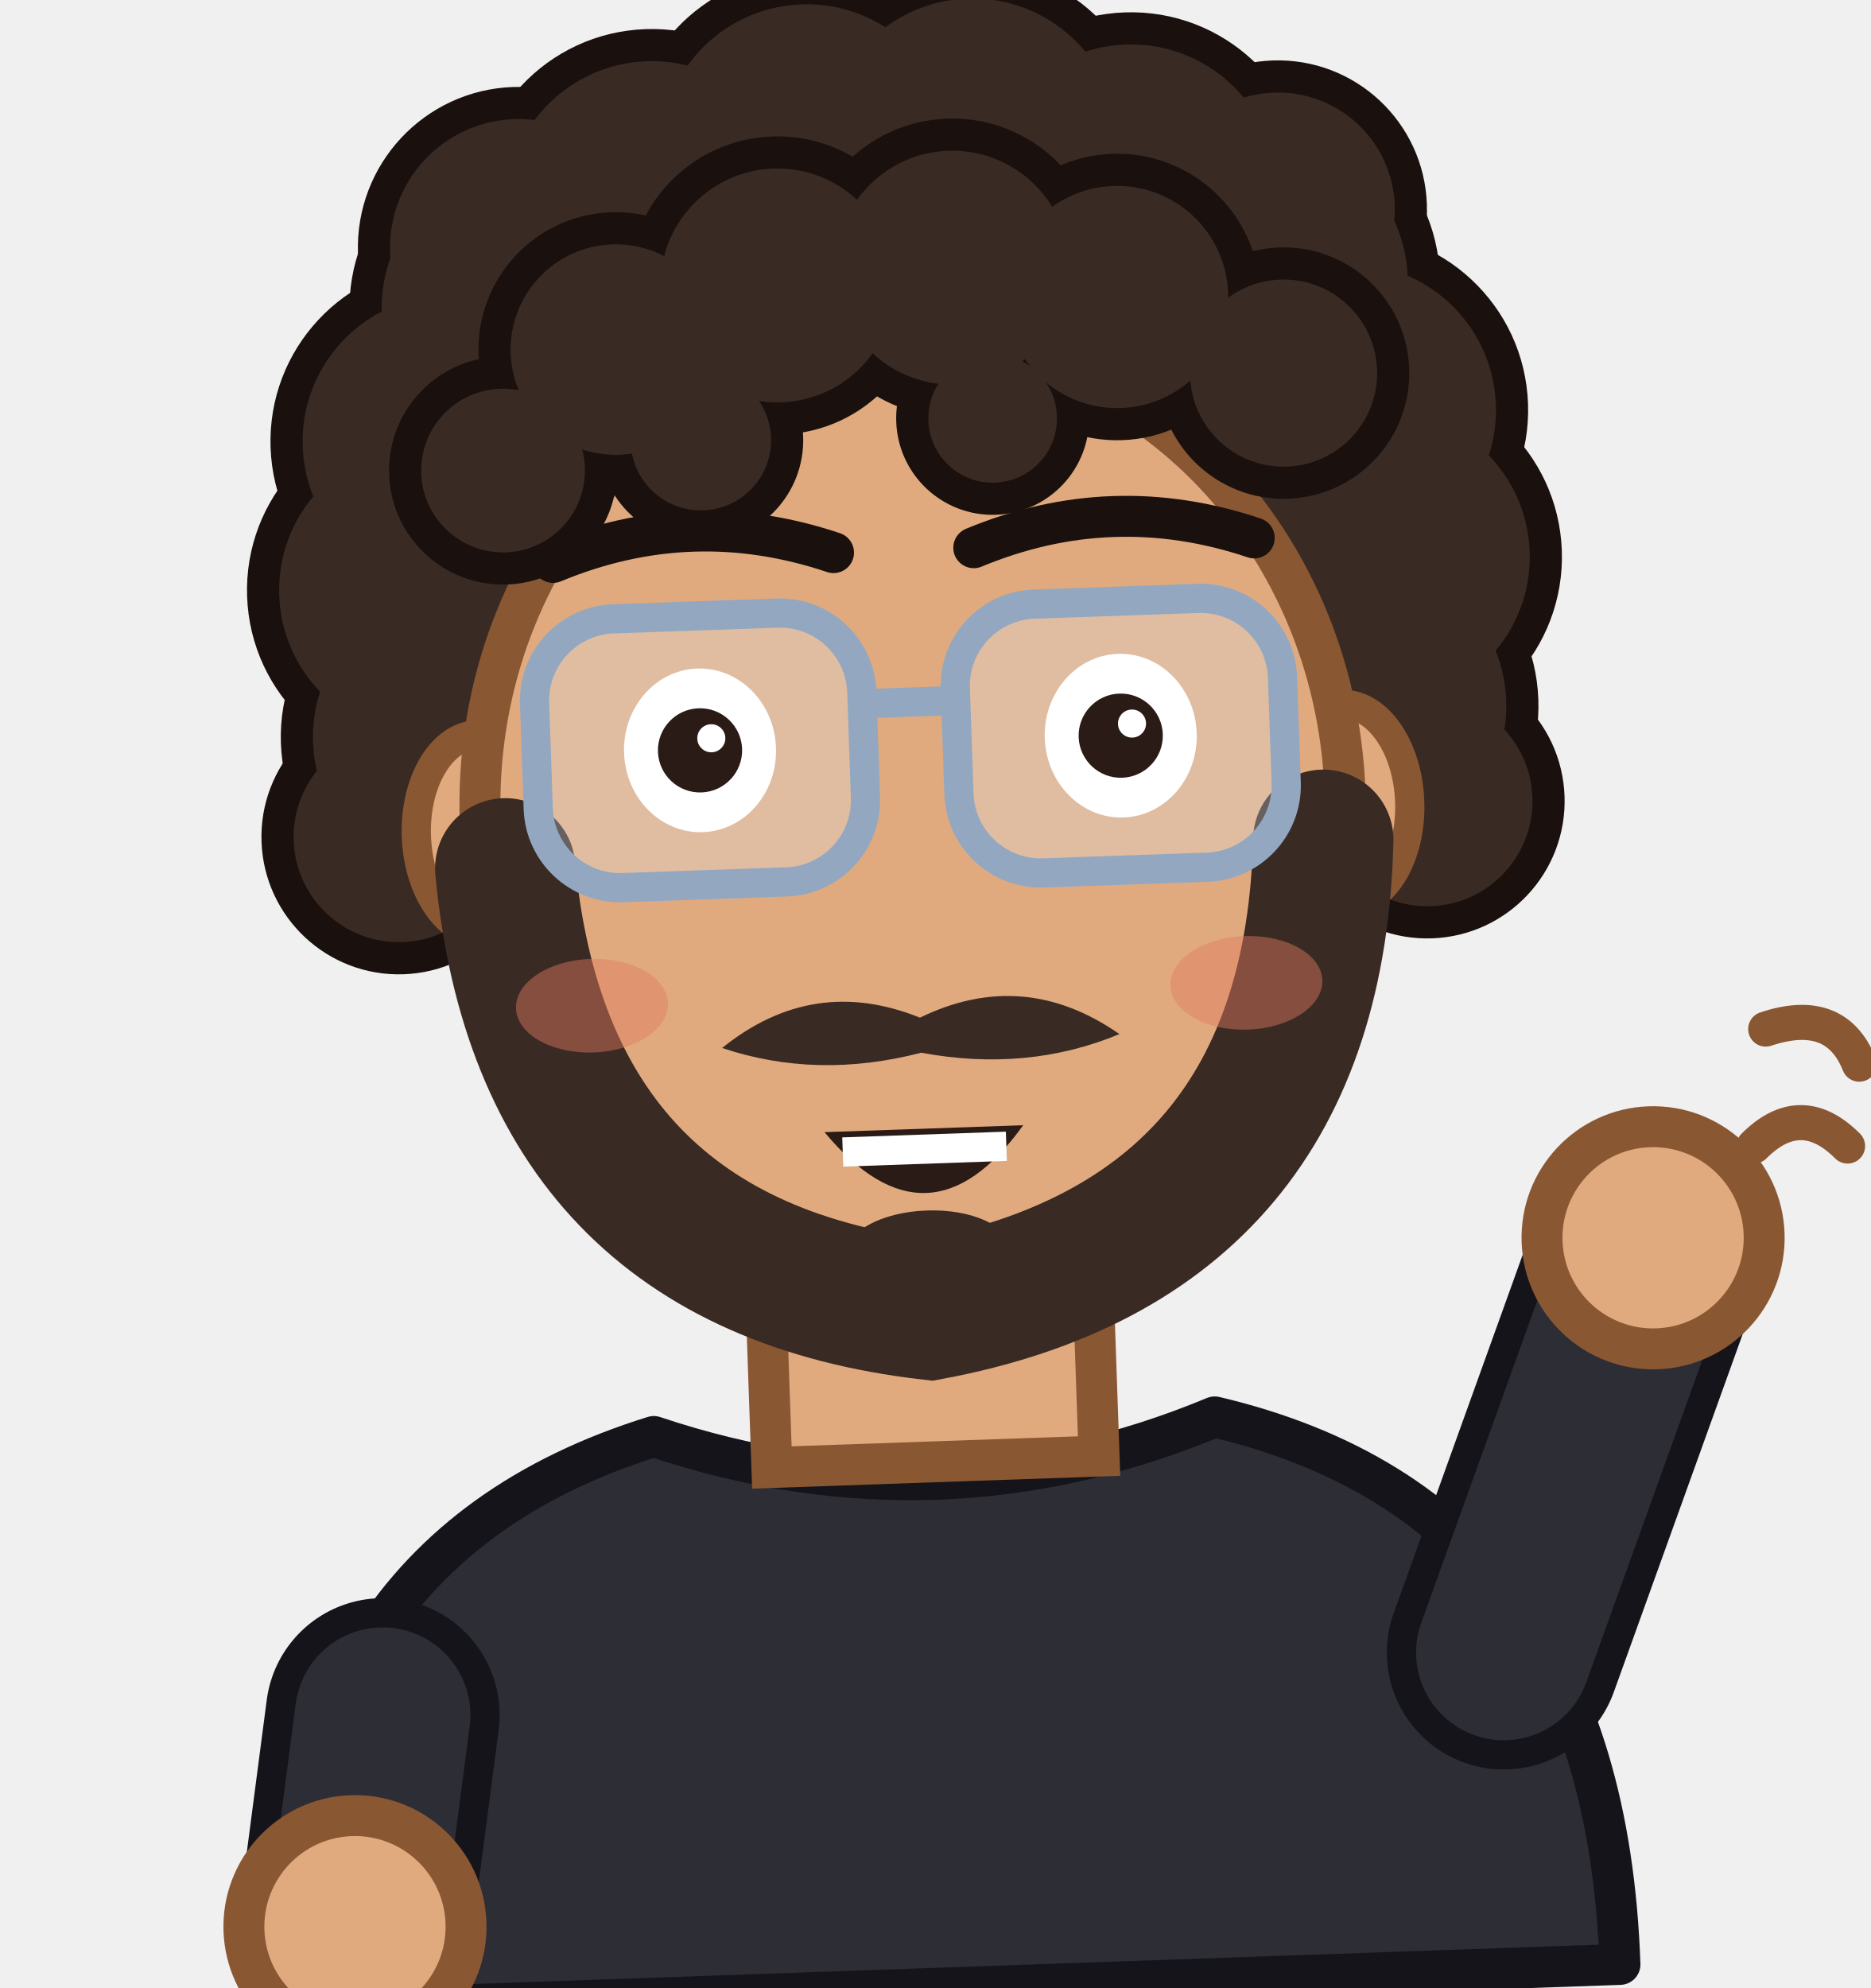
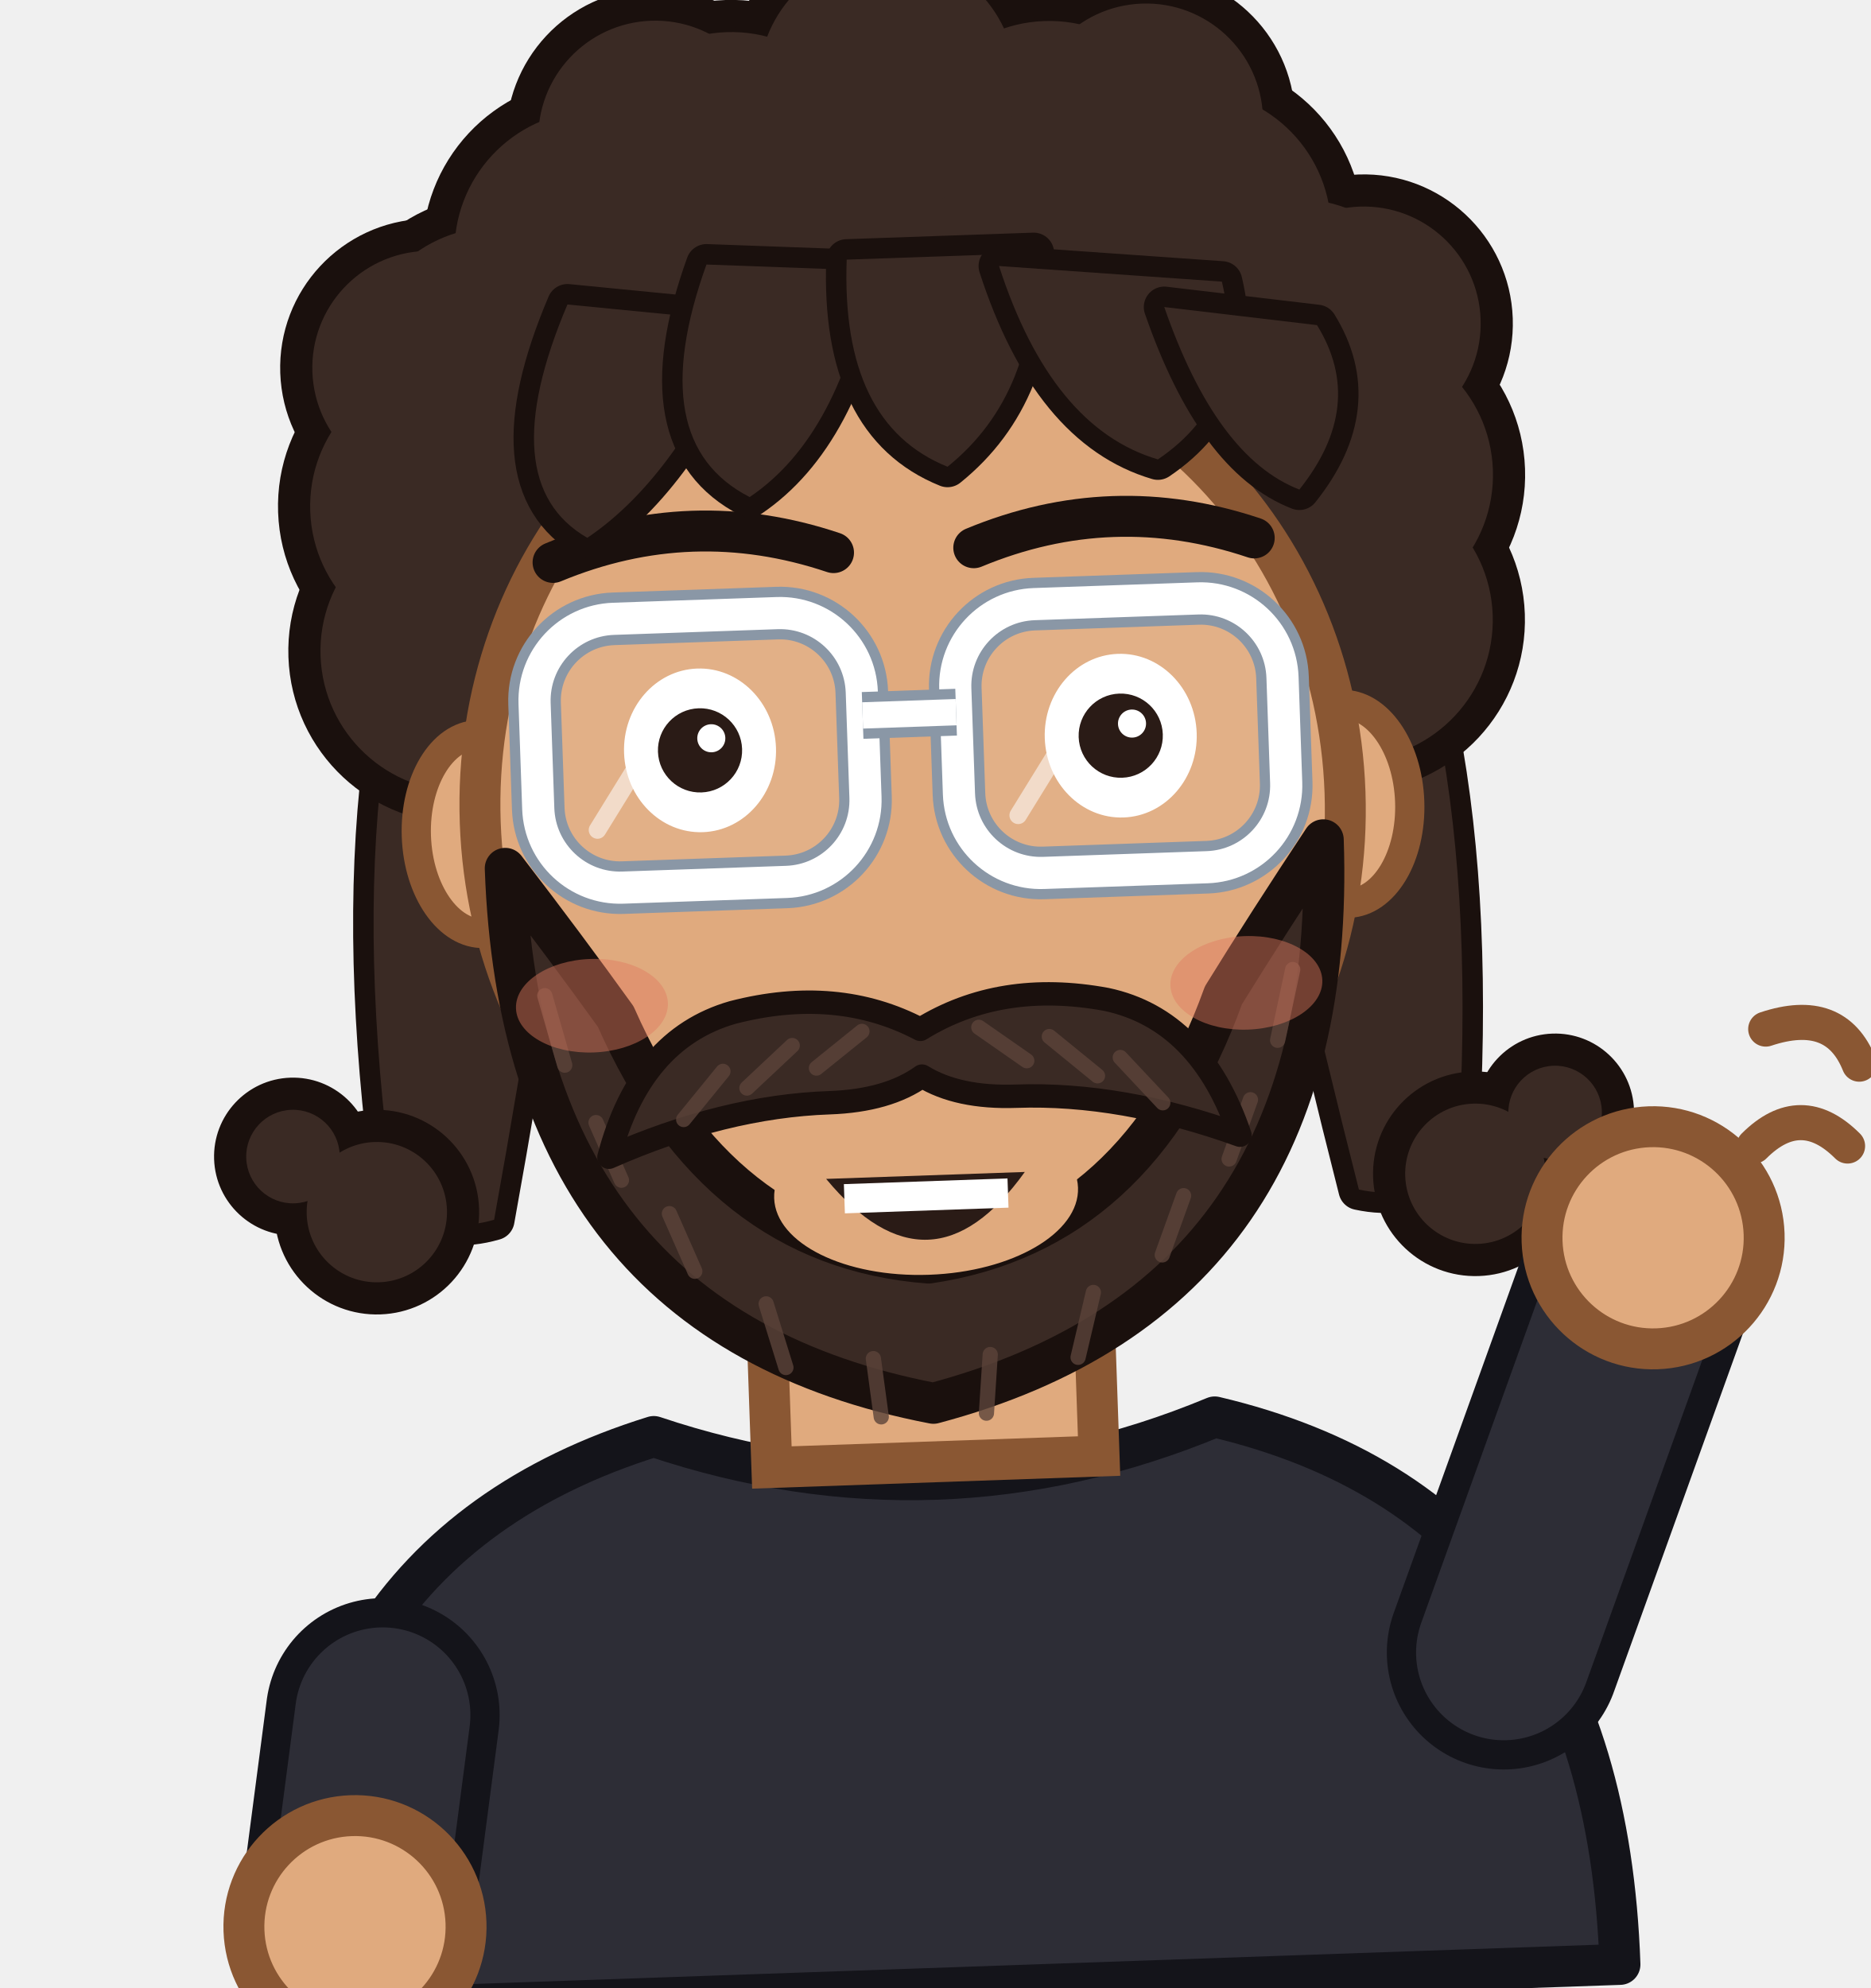
<svg xmlns="http://www.w3.org/2000/svg" viewBox="0 0 320 340" width="320" height="340">
  <g transform="rotate(-2 160 250)">
-     <circle cx="82.9" cy="123.3" r="27" fill="#3A2A24" stroke="#1A100D" stroke-width="7" />
-     <circle cx="78.0" cy="98.0" r="27" fill="#3A2A24" stroke="#1A100D" stroke-width="7" />
-     <circle cx="82.9" cy="72.7" r="27" fill="#3A2A24" stroke="#1A100D" stroke-width="7" />
-     <circle cx="97.2" cy="50.4" r="27" fill="#3A2A24" stroke="#1A100D" stroke-width="7" />
-     <circle cx="119.0" cy="33.9" r="27" fill="#3A2A24" stroke="#1A100D" stroke-width="7" />
-     <circle cx="145.8" cy="25.1" r="27" fill="#3A2A24" stroke="#1A100D" stroke-width="7" />
-     <circle cx="174.2" cy="25.1" r="27" fill="#3A2A24" stroke="#1A100D" stroke-width="7" />
-     <circle cx="201.0" cy="33.9" r="27" fill="#3A2A24" stroke="#1A100D" stroke-width="7" />
-     <circle cx="222.8" cy="50.4" r="27" fill="#3A2A24" stroke="#1A100D" stroke-width="7" />
-     <circle cx="237.1" cy="72.7" r="27" fill="#3A2A24" stroke="#1A100D" stroke-width="7" />
-     <circle cx="242.0" cy="98.0" r="27" fill="#3A2A24" stroke="#1A100D" stroke-width="7" />
-     <circle cx="237.1" cy="123.3" r="27" fill="#3A2A24" stroke="#1A100D" stroke-width="7" />
-     <circle cx="72.0" cy="140.0" r="20" fill="#3A2A24" stroke="#1A100D" stroke-width="7" />
-     <circle cx="248.0" cy="140.0" r="20" fill="#3A2A24" stroke="#1A100D" stroke-width="7" />
-     <circle cx="96.0" cy="40.0" r="24" fill="#3A2A24" stroke="#1A100D" stroke-width="7" />
-     <circle cx="226.0" cy="38.0" r="22" fill="#3A2A24" stroke="#1A100D" stroke-width="7" />
-     <circle cx="82.9" cy="123.3" r="25" fill="#3A2A24" />
-     <circle cx="78.0" cy="98.0" r="25" fill="#3A2A24" />
-     <circle cx="82.9" cy="72.7" r="25" fill="#3A2A24" />
-     <circle cx="97.2" cy="50.4" r="25" fill="#3A2A24" />
-     <circle cx="119.0" cy="33.9" r="25" fill="#3A2A24" />
-     <circle cx="145.8" cy="25.1" r="25" fill="#3A2A24" />
-     <circle cx="174.2" cy="25.1" r="25" fill="#3A2A24" />
-     <circle cx="201.0" cy="33.9" r="25" fill="#3A2A24" />
-     <circle cx="222.8" cy="50.4" r="25" fill="#3A2A24" />
-     <circle cx="237.1" cy="72.7" r="25" fill="#3A2A24" />
-     <circle cx="242.0" cy="98.0" r="25" fill="#3A2A24" />
-     <circle cx="237.1" cy="123.3" r="25" fill="#3A2A24" />
-     <circle cx="72.0" cy="140.0" r="18" fill="#3A2A24" />
-     <circle cx="248.0" cy="140.0" r="18" fill="#3A2A24" />
-     <circle cx="96.0" cy="40.0" r="22" fill="#3A2A24" />
-     <circle cx="226.0" cy="38.0" r="20" fill="#3A2A24" />
+     <path d="M92 70 Q62 110 68 190 Q70 210 86 206 Q96 160 104 112 Z" fill="#3A2A24" stroke="#1A100D" stroke-width="7" stroke-linejoin="round" />
+     <path d="M92 70 Q62 110 68 190 Q70 210 86 206 Q96 160 104 112 Z" fill="#3A2A24" />
+     <path d="M228 70 Q258 110 252 190 Q250 210 234 206 Q224 160 216 112 Z" fill="#3A2A24" stroke="#1A100D" stroke-width="7" stroke-linejoin="round" />
+     <path d="M228 70 Q258 110 252 190 Q250 210 234 206 Q224 160 216 112 Z" fill="#3A2A24" />
+     <circle cx="66.0" cy="204.0" r="14" fill="#3A2A24" stroke="#1A100D" stroke-width="7" />
+     <circle cx="52.0" cy="194.0" r="10" fill="#3A2A24" stroke="#1A100D" stroke-width="7" />
+     <circle cx="254.0" cy="204.0" r="14" fill="#3A2A24" stroke="#1A100D" stroke-width="7" />
+     <circle cx="268.0" cy="194.0" r="10" fill="#3A2A24" stroke="#1A100D" stroke-width="7" />
+     <circle cx="66.0" cy="204.0" r="12" fill="#3A2A24" />
+     <circle cx="52.0" cy="194.0" r="8" fill="#3A2A24" />
+     <circle cx="254.0" cy="204.0" r="12" fill="#3A2A24" />
+     <circle cx="268.0" cy="194.0" r="8" fill="#3A2A24" />
+     <circle cx="83.7" cy="108.6" r="26" fill="#3A2A24" stroke="#1A100D" stroke-width="7" />
+     <circle cx="82.8" cy="83.8" r="26" fill="#3A2A24" stroke="#1A100D" stroke-width="7" />
+     <circle cx="91.6" cy="60.3" r="26" fill="#3A2A24" stroke="#1A100D" stroke-width="7" />
+     <circle cx="109.0" cy="41.0" r="26" fill="#3A2A24" stroke="#1A100D" stroke-width="7" />
+     <circle cx="132.8" cy="28.4" r="26" fill="#3A2A24" stroke="#1A100D" stroke-width="7" />
+     <circle cx="160.0" cy="24.0" r="26" fill="#3A2A24" stroke="#1A100D" stroke-width="7" />
+     <circle cx="187.2" cy="28.4" r="26" fill="#3A2A24" stroke="#1A100D" stroke-width="7" />
+     <circle cx="211.0" cy="41.0" r="26" fill="#3A2A24" stroke="#1A100D" stroke-width="7" />
+     <circle cx="228.4" cy="60.3" r="26" fill="#3A2A24" stroke="#1A100D" stroke-width="7" />
+     <circle cx="237.2" cy="83.8" r="26" fill="#3A2A24" stroke="#1A100D" stroke-width="7" />
+     <circle cx="236.3" cy="108.6" r="26" fill="#3A2A24" stroke="#1A100D" stroke-width="7" />
+     <circle cx="80.0" cy="60.0" r="22" fill="#3A2A24" stroke="#1A100D" stroke-width="7" />
+     <circle cx="240.0" cy="58.0" r="22" fill="#3A2A24" stroke="#1A100D" stroke-width="7" />
+     <circle cx="120.0" cy="22.0" r="22" fill="#3A2A24" stroke="#1A100D" stroke-width="7" />
+     <circle cx="160.0" cy="14.0" r="24" fill="#3A2A24" stroke="#1A100D" stroke-width="7" />
+     <circle cx="204.0" cy="22.0" r="22" fill="#3A2A24" stroke="#1A100D" stroke-width="7" />
+     <circle cx="83.7" cy="108.6" r="24" fill="#3A2A24" />
+     <circle cx="82.8" cy="83.8" r="24" fill="#3A2A24" />
+     <circle cx="91.6" cy="60.3" r="24" fill="#3A2A24" />
+     <circle cx="109.0" cy="41.0" r="24" fill="#3A2A24" />
+     <circle cx="132.8" cy="28.4" r="24" fill="#3A2A24" />
+     <circle cx="160.0" cy="24.0" r="24" fill="#3A2A24" />
+     <circle cx="187.2" cy="28.4" r="24" fill="#3A2A24" />
+     <circle cx="211.0" cy="41.0" r="24" fill="#3A2A24" />
+     <circle cx="228.4" cy="60.3" r="24" fill="#3A2A24" />
+     <circle cx="237.2" cy="83.8" r="24" fill="#3A2A24" />
+     <circle cx="236.3" cy="108.6" r="24" fill="#3A2A24" />
+     <circle cx="80.0" cy="60.0" r="20" fill="#3A2A24" />
+     <circle cx="240.0" cy="58.0" r="20" fill="#3A2A24" />
+     <circle cx="120.0" cy="22.0" r="20" fill="#3A2A24" />
+     <circle cx="160.0" cy="14.0" r="22" fill="#3A2A24" />
+     <circle cx="204.0" cy="22.0" r="20" fill="#3A2A24" />
    <path d="M46 340 Q46 262 112 244 Q160 262 208 244 Q274 262 274 340 Z" fill="#2D2D36" stroke="#14141A" stroke-width="7" stroke-linejoin="round" />
    <rect x="132" y="210" width="56" height="40" fill="#E0AA7E" stroke="#8A5733" stroke-width="7" />
    <ellipse cx="86" cy="140" rx="11" ry="17" fill="#E0AA7E" stroke="#8A5733" stroke-width="5" />
    <ellipse cx="234" cy="140" rx="11" ry="17" fill="#E0AA7E" stroke="#8A5733" stroke-width="5" />
    <ellipse cx="160" cy="138" rx="74" ry="80" fill="#E0AA7E" stroke="#8A5733" stroke-width="7" />
-     <path d="M90 146 Q94 214 160 224 Q226 214 230 146" fill="none" stroke="#3A2A24" stroke-width="24" stroke-linecap="round" />
-     <path d="M126 178 Q142 166 160 174 Q178 166 194 178 Q178 184 160 180 Q142 184 126 178 Z" fill="#3A2A24" />
-     <ellipse cx="160" cy="214" rx="14" ry="7" fill="#3A2A24" />
+     <path d="M90 146 Q90 224 160 240 Q230 224 230 146 Q220 160 212 172 Q196 212 160 216 Q124 212 108 172 Q100 160 90 146 Z" fill="#3A2A24" stroke="#1A100D" stroke-width="7" stroke-linejoin="round" />
+     <path d="M104 190 l4 10" stroke="#5B433A" stroke-width="2.6" stroke-linecap="round" opacity=".8" />
+     <path d="M116 206 l4 10" stroke="#5B433A" stroke-width="2.6" stroke-linecap="round" opacity=".8" />
+     <path d="M132 222 l3 11" stroke="#5B433A" stroke-width="2.6" stroke-linecap="round" opacity=".8" />
+     <path d="M150 232 l1 10" stroke="#5B433A" stroke-width="2.6" stroke-linecap="round" opacity=".8" />
+     <path d="M170 232 l-1 10" stroke="#5B433A" stroke-width="2.6" stroke-linecap="round" opacity=".8" />
+     <path d="M188 222 l-3 11" stroke="#5B433A" stroke-width="2.6" stroke-linecap="round" opacity=".8" />
+     <path d="M204 206 l-4 10" stroke="#5B433A" stroke-width="2.6" stroke-linecap="round" opacity=".8" />
+     <path d="M216 190 l-4 10" stroke="#5B433A" stroke-width="2.6" stroke-linecap="round" opacity=".8" />
+     <path d="M96 168 l3 12" stroke="#5B433A" stroke-width="2.6" stroke-linecap="round" opacity=".8" />
+     <path d="M224 168 l-3 12" stroke="#5B433A" stroke-width="2.6" stroke-linecap="round" opacity=".8" />
+     <path d="M160 176 Q146 168 128 172 Q112 176 106 196 Q126 188 144 188 Q154 188 160 184 Q166 188 176 188 Q194 188 214 196 Q208 176 192 172 Q174 168 160 176 Z" fill="#3A2A24" stroke="#1A100D" stroke-width="4" stroke-linejoin="round" />
+     <path d="M150 176 l-8 6" stroke="#5B433A" stroke-width="2.6" stroke-linecap="round" opacity=".8" />
+     <path d="M138 178 l-8 7" stroke="#5B433A" stroke-width="2.6" stroke-linecap="round" opacity=".8" />
+     <path d="M126 182 l-7 8" stroke="#5B433A" stroke-width="2.6" stroke-linecap="round" opacity=".8" />
+     <path d="M170 176 l8 6" stroke="#5B433A" stroke-width="2.6" stroke-linecap="round" opacity=".8" />
+     <path d="M182 178 l8 7" stroke="#5B433A" stroke-width="2.6" stroke-linecap="round" opacity=".8" />
+     <path d="M194 182 l7 8" stroke="#5B433A" stroke-width="2.6" stroke-linecap="round" opacity=".8" />
+     <ellipse cx="160" cy="204" rx="26" ry="14" fill="#E0AA7E" />
    <ellipse cx="104" cy="170" rx="13" ry="8" fill="#E0795F" opacity=".45" />
    <ellipse cx="216" cy="170" rx="13" ry="8" fill="#E0795F" opacity=".45" />
-     <rect x="96" y="104" width="56" height="46" rx="14" fill="#DDEBFA" fill-opacity=".28" stroke="#93A8C0" stroke-width="5" />
-     <rect x="168" y="104" width="56" height="46" rx="14" fill="#DDEBFA" fill-opacity=".28" stroke="#93A8C0" stroke-width="5" />
-     <path d="M152 120 H168" stroke="#93A8C0" stroke-width="5" />
+     <rect x="96" y="104" width="56" height="46" rx="14" fill="#FFFFFF" fill-opacity=".07" stroke="#8A97A6" stroke-width="9" />
+     <rect x="96" y="104" width="56" height="46" rx="14" fill="none" stroke="#FFFFFF" stroke-width="5.5" />
+     <path d="M106 140 L122 116" stroke="#fff" stroke-width="3" stroke-linecap="round" opacity=".55" />
+     <rect x="168" y="104" width="56" height="46" rx="14" fill="#FFFFFF" fill-opacity=".07" stroke="#8A97A6" stroke-width="9" />
+     <rect x="168" y="104" width="56" height="46" rx="14" fill="none" stroke="#FFFFFF" stroke-width="5.5" />
+     <path d="M178 140 L194 116" stroke="#fff" stroke-width="3" stroke-linecap="round" opacity=".55" />
+     <path d="M152 122 H168" stroke="#8A97A6" stroke-width="8" />
+     <path d="M152 122 H168" stroke="#fff" stroke-width="4.5" />
    <ellipse cx="124" cy="127" rx="13" ry="14" fill="#fff" />
    <circle cx="124" cy="127" r="7.2" fill="#2A1B16" />
    <circle cx="126" cy="125" r="2.4" fill="#fff" />
    <ellipse cx="196" cy="127" rx="13" ry="14" fill="#fff" />
    <circle cx="196" cy="127" r="7.2" fill="#2A1B16" />
    <circle cx="198" cy="125" r="2.4" fill="#fff" />
    <path d="M100 94 Q124 85 148 94" fill="none" stroke="#1A100D" stroke-width="7" stroke-linecap="round" />
    <path d="M172 94 Q196 85 220 94" fill="none" stroke="#1A100D" stroke-width="7" stroke-linecap="round" />
-     <path d="M143 193 Q160 215 177 193 Z" fill="#2A1B16" />
-     <path d="M146 194 H174 V199 H146 Z" fill="#fff" />
-     <circle cx="112.0" cy="58.0" r="20" fill="#3A2A24" stroke="#1A100D" stroke-width="7" />
-     <circle cx="140.0" cy="48.0" r="22" fill="#3A2A24" stroke="#1A100D" stroke-width="7" />
-     <circle cx="170.0" cy="46.0" r="22" fill="#3A2A24" stroke="#1A100D" stroke-width="7" />
-     <circle cx="198.0" cy="52.0" r="21" fill="#3A2A24" stroke="#1A100D" stroke-width="7" />
-     <circle cx="226.0" cy="66.0" r="18" fill="#3A2A24" stroke="#1A100D" stroke-width="7" />
-     <circle cx="92.0" cy="78.0" r="16" fill="#3A2A24" stroke="#1A100D" stroke-width="7" />
-     <circle cx="126.0" cy="74.0" r="14" fill="#3A2A24" stroke="#1A100D" stroke-width="7" />
-     <circle cx="176.0" cy="72.0" r="13" fill="#3A2A24" stroke="#1A100D" stroke-width="7" />
-     <circle cx="112.0" cy="58.0" r="18" fill="#3A2A24" />
-     <circle cx="140.0" cy="48.0" r="20" fill="#3A2A24" />
-     <circle cx="170.0" cy="46.0" r="20" fill="#3A2A24" />
-     <circle cx="198.0" cy="52.0" r="19" fill="#3A2A24" />
-     <circle cx="226.0" cy="66.0" r="16" fill="#3A2A24" />
-     <circle cx="92.0" cy="78.0" r="14" fill="#3A2A24" />
-     <circle cx="126.0" cy="74.0" r="12" fill="#3A2A24" />
-     <circle cx="176.0" cy="72.0" r="11" fill="#3A2A24" />
+     <path d="M143 201 Q160 223 177 201 Z" fill="#2A1B16" />
+     <path d="M146 202 H174 V207 H146 Z" fill="#fff" />
+     <path d="M104 50 Q90 80 106 90 Q122 80 134 54 Z" fill="#3A2A24" stroke="#1A100D" stroke-width="7" stroke-linejoin="round" />
+     <path d="M104 50 Q90 80 106 90 Q122 80 134 54 Z" fill="#3A2A24" />
+     <path d="M128 44 Q116 74 134 84 Q150 74 156 46 Z" fill="#3A2A24" stroke="#1A100D" stroke-width="7" stroke-linejoin="round" />
+     <path d="M128 44 Q116 74 134 84 Q150 74 156 46 Z" fill="#3A2A24" />
+     <path d="M152 44 Q150 72 168 80 Q184 68 184 44 Z" fill="#3A2A24" stroke="#1A100D" stroke-width="7" stroke-linejoin="round" />
+     <path d="M152 44 Q150 72 168 80 Q184 68 184 44 Z" fill="#3A2A24" />
+     <path d="M178 46 Q186 74 204 80 Q220 70 216 50 Z" fill="#3A2A24" stroke="#1A100D" stroke-width="7" stroke-linejoin="round" />
+     <path d="M178 46 Q186 74 204 80 Q220 70 216 50 Z" fill="#3A2A24" />
+     <path d="M206 54 Q214 80 228 86 Q240 72 232 58 Z" fill="#3A2A24" stroke="#1A100D" stroke-width="7" stroke-linejoin="round" />
+     <path d="M206 54 Q214 80 228 86 Q240 72 232 58 Z" fill="#3A2A24" />
    <path d="M64 290 L58 326" stroke="#14141A" stroke-width="40" stroke-linecap="round" />
    <path d="M64 290 L58 326" stroke="#2D2D36" stroke-width="30" stroke-linecap="round" />
    <circle cx="58" cy="326" r="19" fill="#E0AA7E" stroke="#8A5733" stroke-width="7" />
    <path d="M256 286 L284 216" stroke="#14141A" stroke-width="40" stroke-linecap="round" />
    <path d="M256 286 L284 216" stroke="#2D2D36" stroke-width="30" stroke-linecap="round" />
    <circle cx="284" cy="216" r="19" fill="#E0AA7E" stroke="#8A5733" stroke-width="7" />
  </g>
  <path d="M300 196 q8 -8 16 0 M302 176 q12 -4 16 6" stroke="#8A5733" stroke-width="6" fill="none" stroke-linecap="round" />
</svg>
